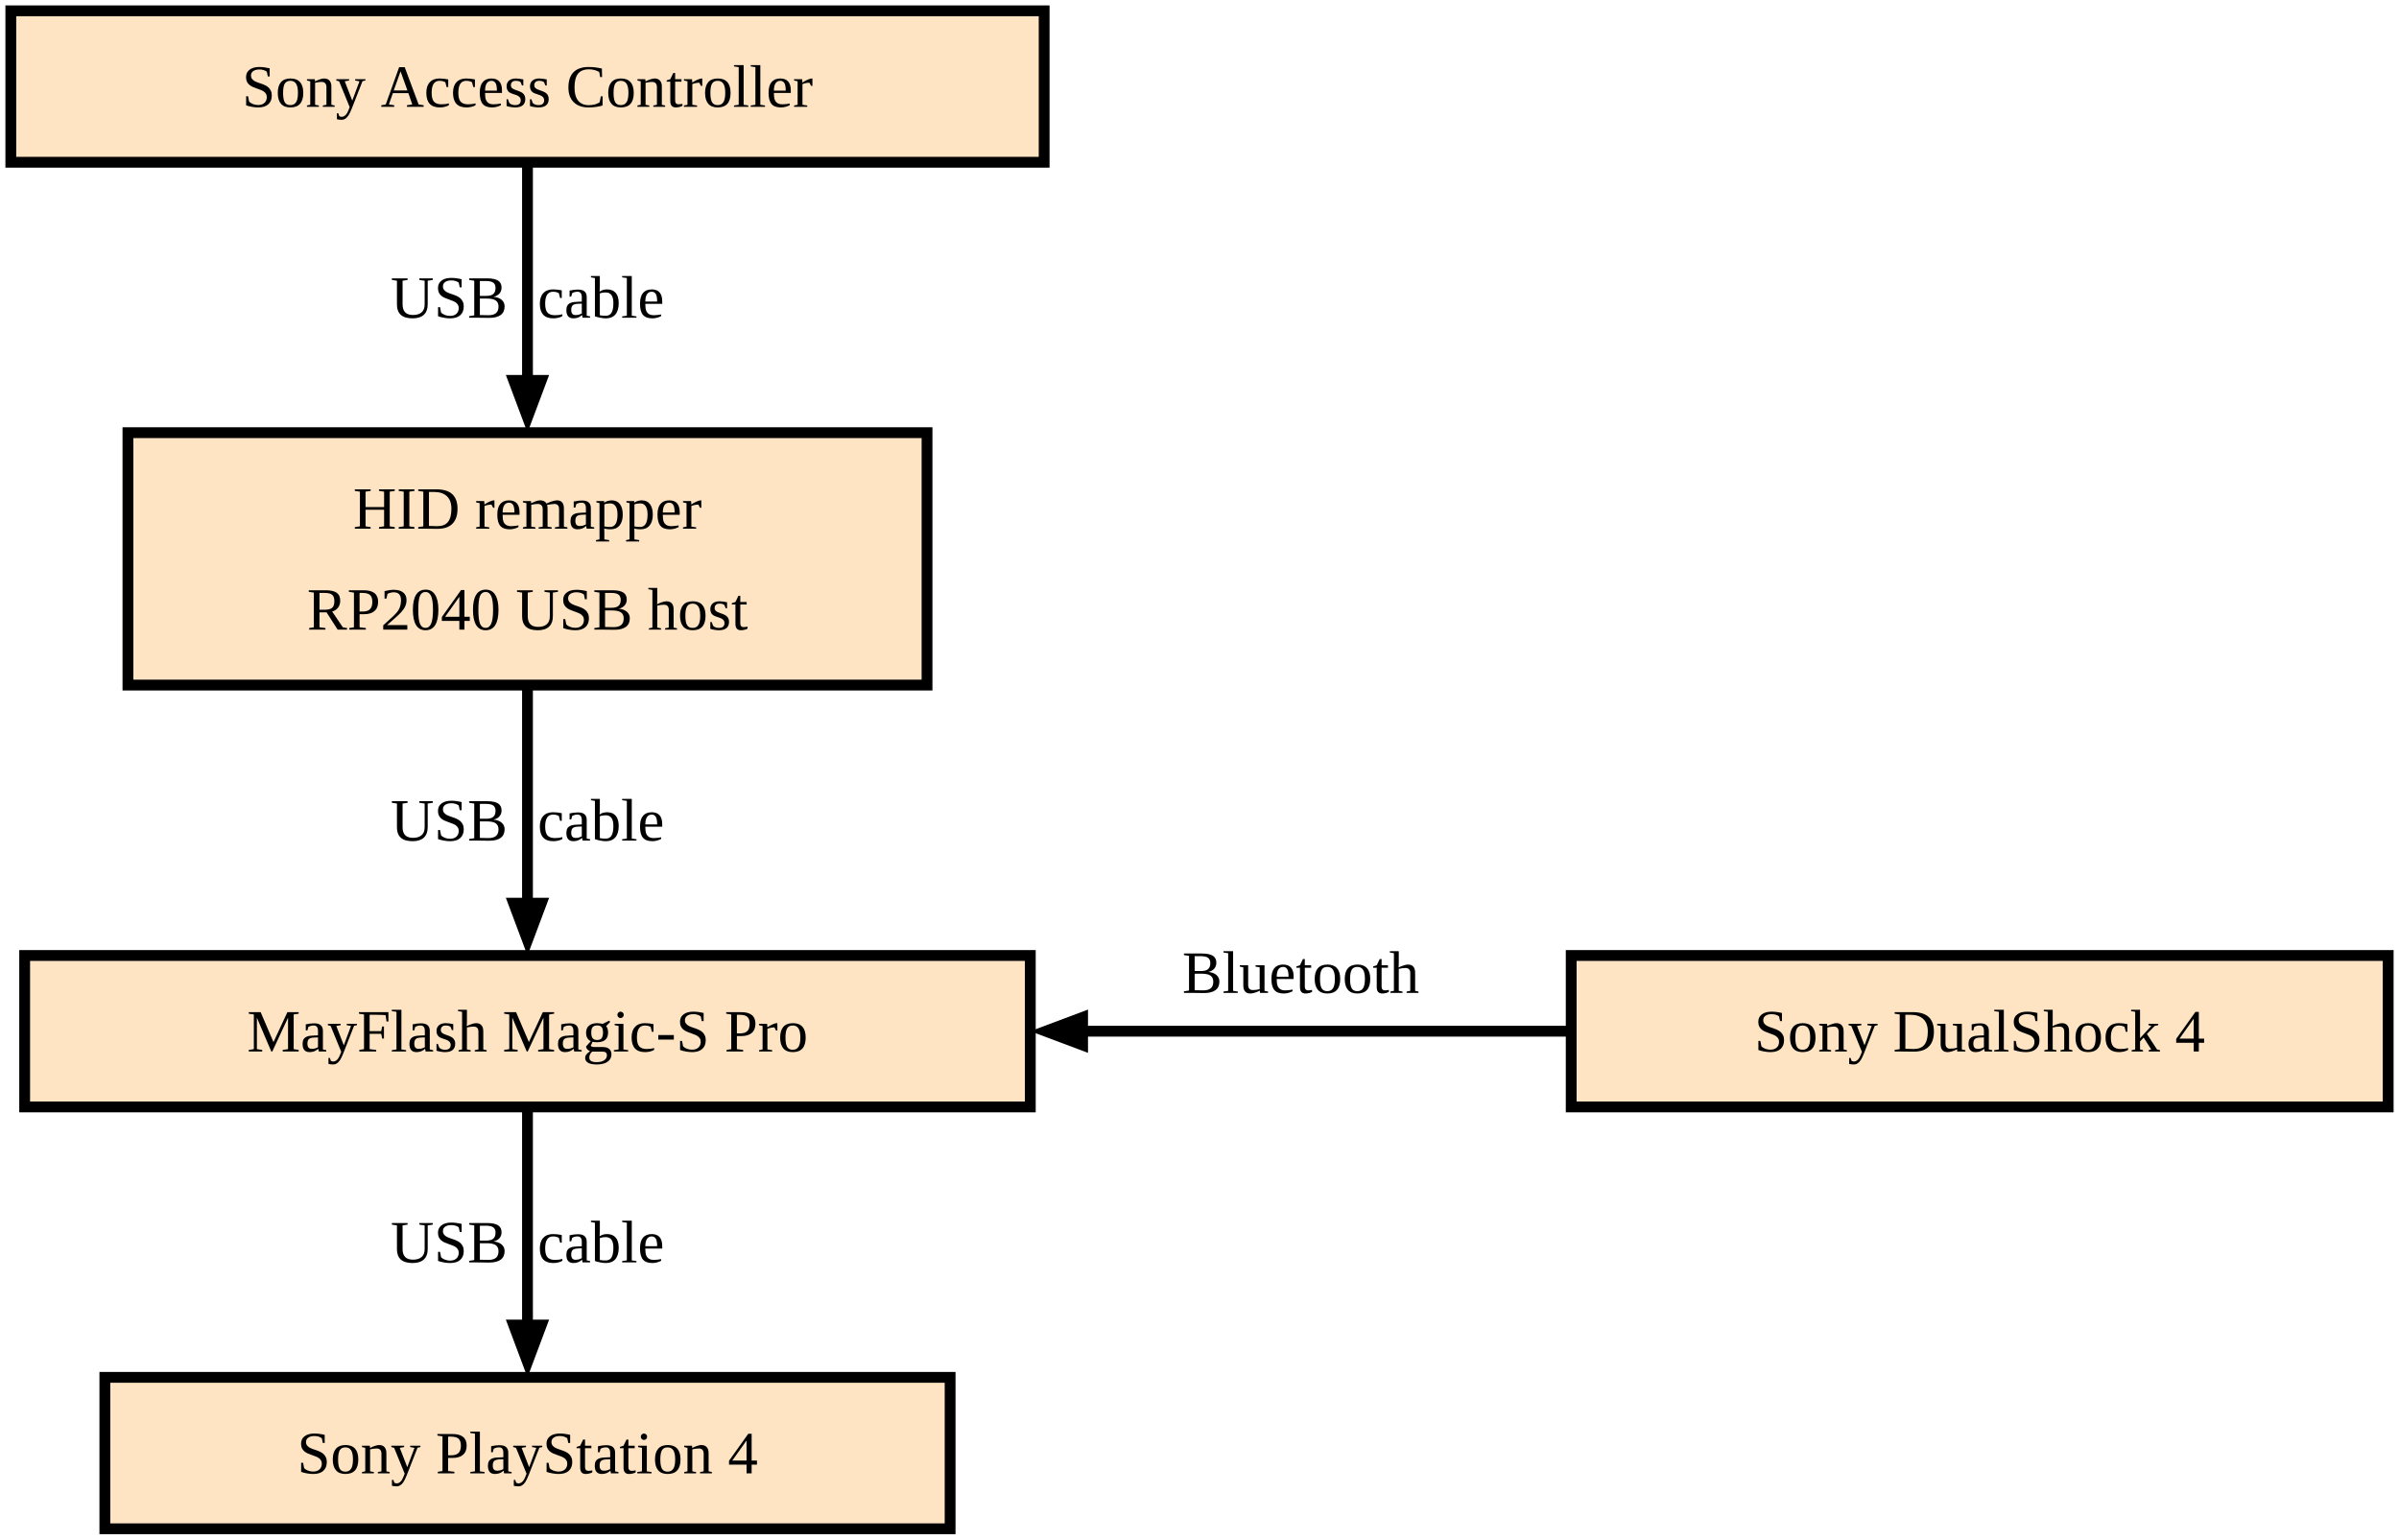
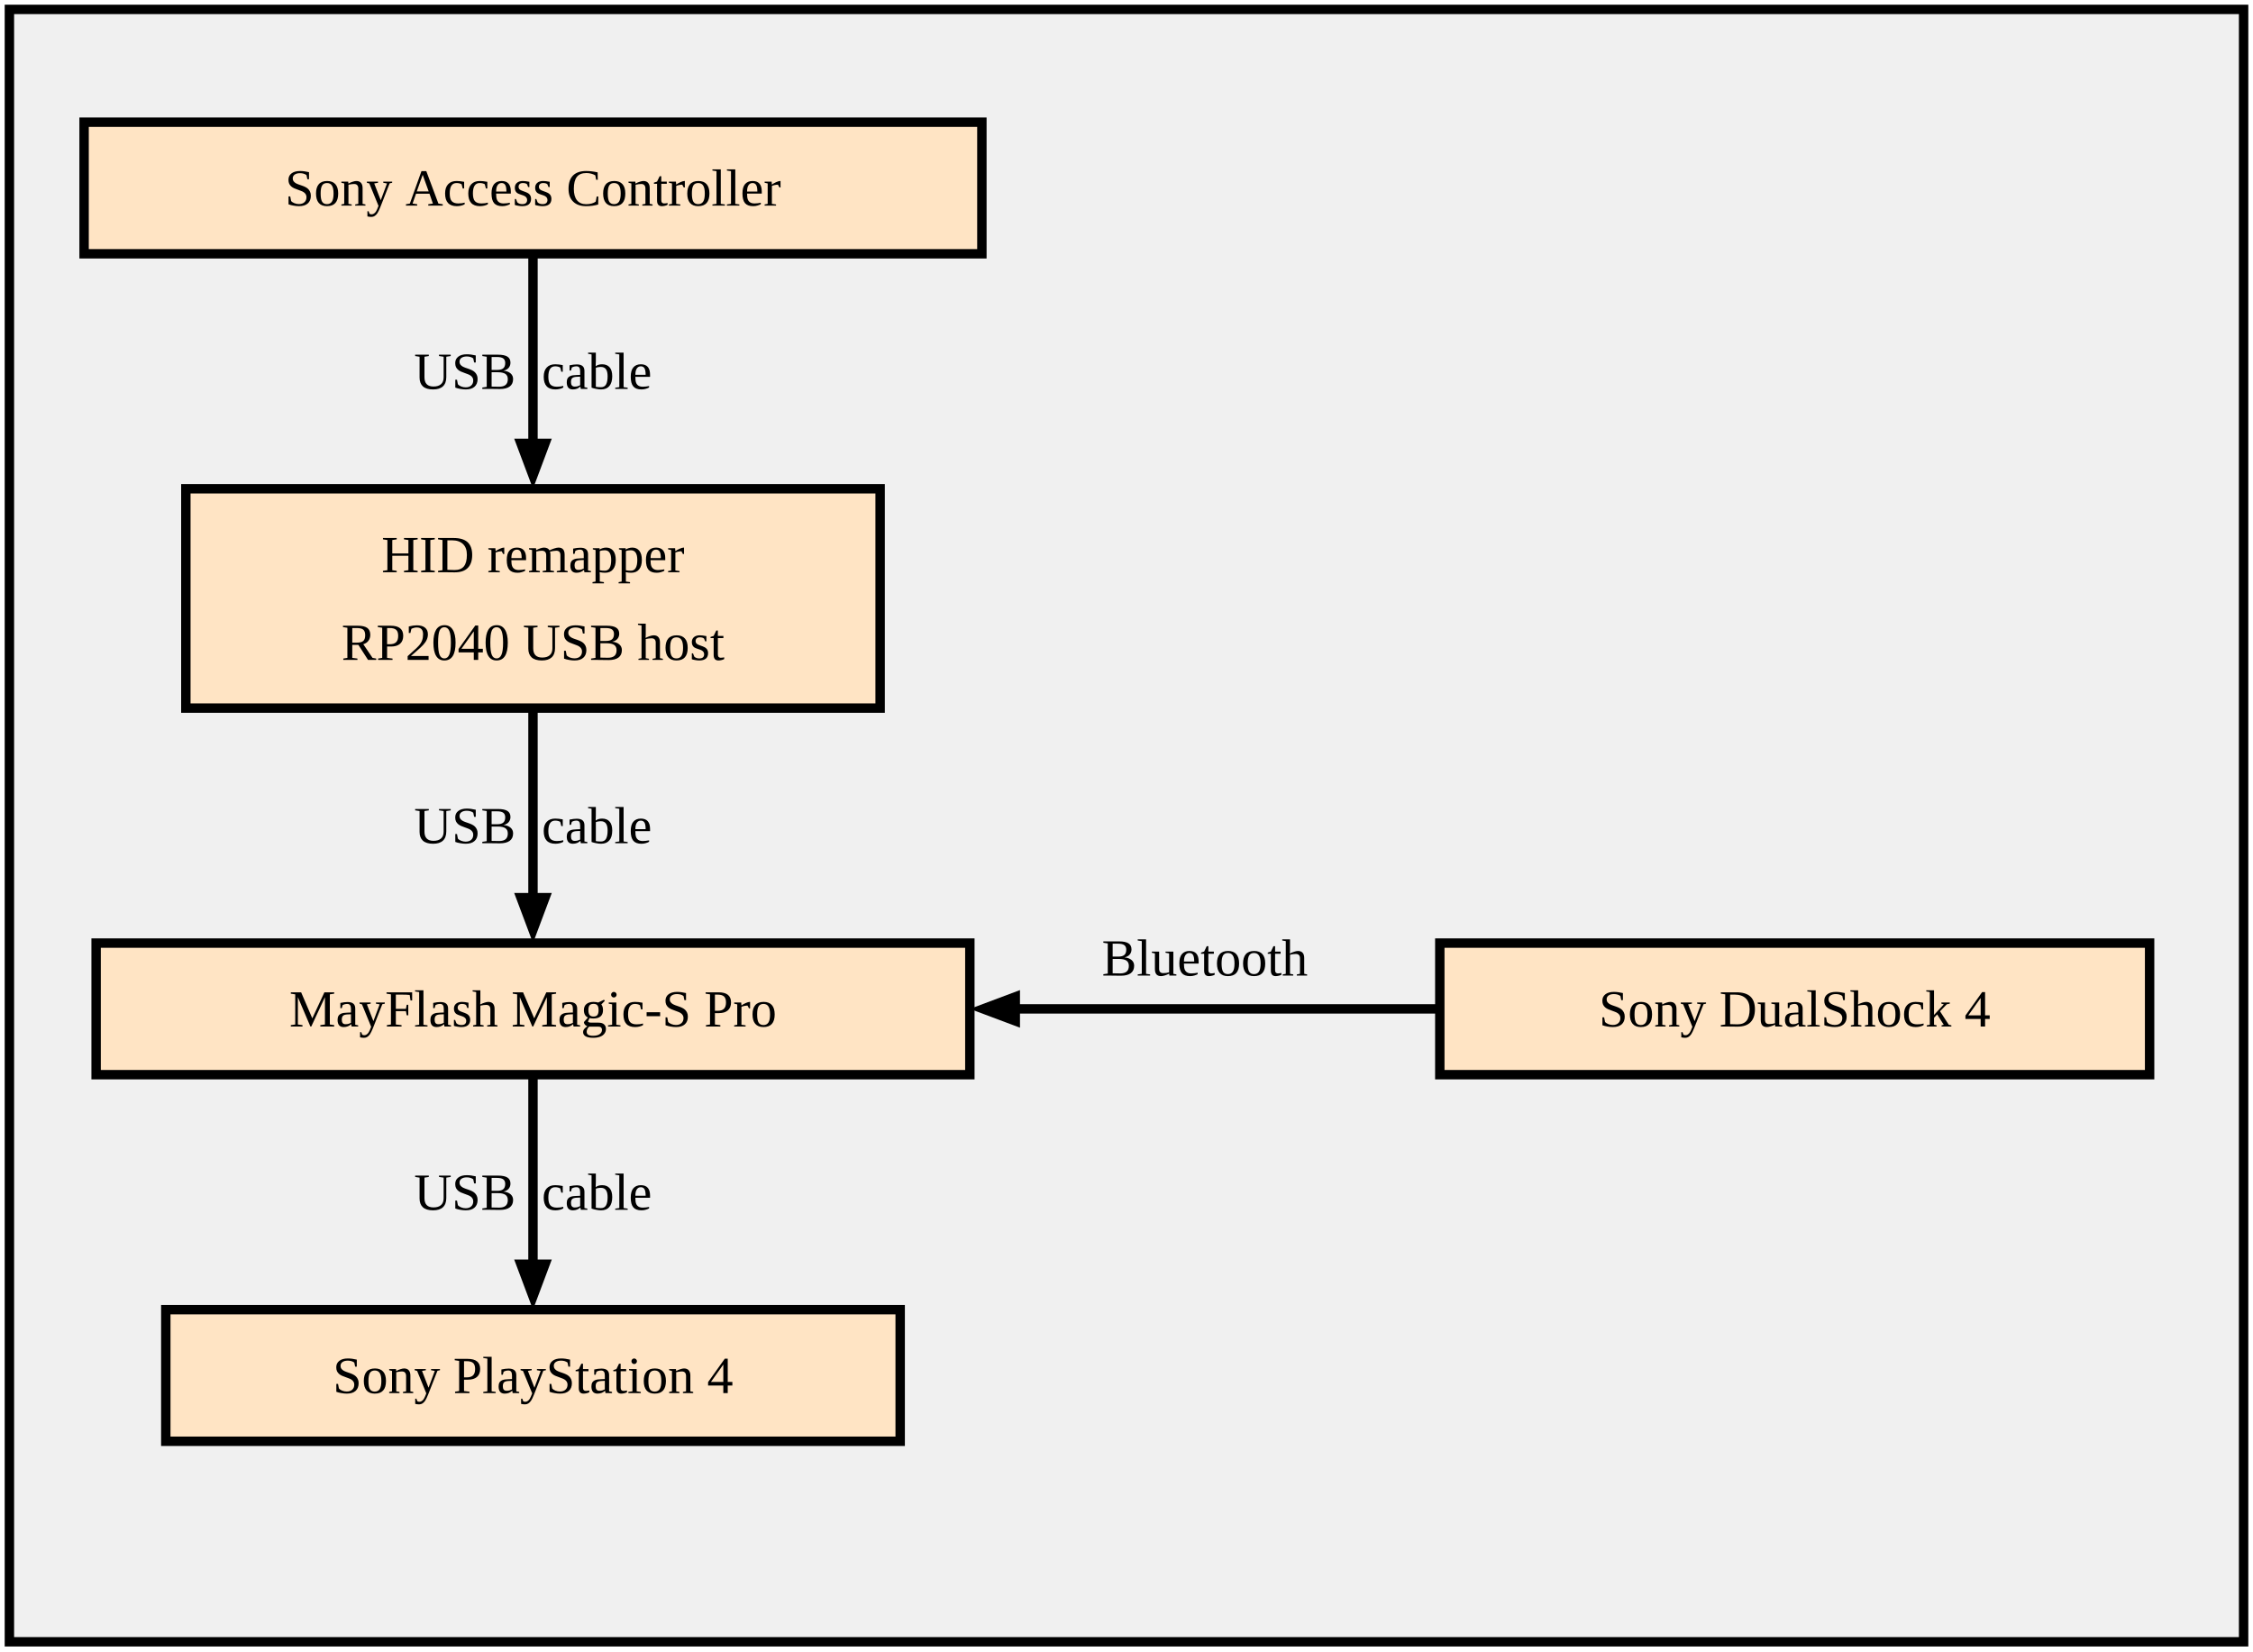
- <svg xmlns="http://www.w3.org/2000/svg" width="512" style="font-size:initial;" class="pikchr" viewBox="0 0 479.002 307.44">
-   <path d="M2.16,32.4L208.483,32.4L208.483,2.16L2.16,2.16Z" style="fill:rgb(255,228,196);stroke-width:2.16;stroke:rgb(0,0,0);" />
-   <text x="105.322" y="17.28" text-anchor="middle" fill="rgb(0,0,0)" dominant-baseline="central">Sony Access Controller</text>
-   <polygon points="105.322,86.4 101.002,74.88 109.642,74.88" style="fill:rgb(0,0,0)" />
-   <path d="M105.322,32.4L105.322,80.64" style="fill:none;stroke-width:2.16;stroke:rgb(0,0,0);" />
-   <text x="105.322" y="59.4" text-anchor="middle" fill="rgb(0,0,0)" dominant-baseline="central">USB  cable</text>
-   <path d="M25.546,136.8L185.098,136.8L185.098,86.4L25.546,86.4Z" style="fill:rgb(255,228,196);stroke-width:2.16;stroke:rgb(0,0,0);" />
-   <text x="105.322" y="101.52" text-anchor="middle" fill="rgb(0,0,0)" dominant-baseline="central">HID remapper</text>
-   <text x="105.322" y="121.68" text-anchor="middle" fill="rgb(0,0,0)" dominant-baseline="central">RP2040 USB host</text>
-   <polygon points="105.322,190.8 101.002,179.28 109.642,179.28" style="fill:rgb(0,0,0)" />
-   <path d="M105.322,136.8L105.322,185.04" style="fill:none;stroke-width:2.16;stroke:rgb(0,0,0);" />
-   <text x="105.322" y="163.8" text-anchor="middle" fill="rgb(0,0,0)" dominant-baseline="central">USB  cable</text>
-   <path d="M4.925,221.04L205.718,221.04L205.718,190.8L4.925,190.8Z" style="fill:rgb(255,228,196);stroke-width:2.16;stroke:rgb(0,0,0);" />
-   <text x="105.322" y="205.92" text-anchor="middle" fill="rgb(0,0,0)" dominant-baseline="central">MayFlash Magic-S Pro</text>
-   <polygon points="205.718,205.92 217.238,201.6 217.238,210.24" style="fill:rgb(0,0,0)" />
-   <path d="M211.478,205.92L313.718,205.92" style="fill:none;stroke-width:2.16;stroke:rgb(0,0,0);" />
-   <text x="259.718" y="194.22" text-anchor="middle" fill="rgb(0,0,0)" dominant-baseline="central">Bluetooth</text>
-   <text x="259.718" y="217.62" text-anchor="middle" fill="rgb(0,0,0)" dominant-baseline="central" />
-   <path d="M313.718,221.04L476.842,221.04L476.842,190.8L313.718,190.8Z" style="fill:rgb(255,228,196);stroke-width:2.16;stroke:rgb(0,0,0);" />
-   <text x="395.28" y="205.92" text-anchor="middle" fill="rgb(0,0,0)" dominant-baseline="central">Sony DualShock 4</text>
-   <polygon points="105.322,275.04 101.002,263.52 109.642,263.52" style="fill:rgb(0,0,0)" />
-   <path d="M105.322,221.04L105.322,269.28" style="fill:none;stroke-width:2.16;stroke:rgb(0,0,0);" />
-   <text x="105.322" y="248.04" text-anchor="middle" fill="rgb(0,0,0)" dominant-baseline="central">USB  cable</text>
-   <path d="M20.938,305.28L189.706,305.28L189.706,275.04L20.938,275.04Z" style="fill:rgb(255,228,196);stroke-width:2.16;stroke:rgb(0,0,0);" />
-   <text x="105.322" y="290.16" text-anchor="middle" fill="rgb(0,0,0)" dominant-baseline="central">Sony PlayStation 4</text>
+ <svg xmlns="http://www.w3.org/2000/svg" width="512" style="font-size:initial;" class="pikchr" viewBox="0 0 517.766 379.44">
+   <path d="M2.16,377.28L515.606,377.28L515.606,2.16L2.16,2.16Z" style="fill:rgb(240,240,240);stroke-width:2.16;stroke:rgb(0,0,0);" />
+   <path d="M19.325,58.32L225.648,58.32L225.648,28.08L19.325,28.08Z" style="fill:rgb(255,228,196);stroke-width:2.16;stroke:rgb(0,0,0);" />
+   <text x="122.486" y="43.2" text-anchor="middle" fill="rgb(0,0,0)" dominant-baseline="central">Sony Access Controller</text>
+   <polygon points="122.486,112.32 118.166,100.8 126.806,100.8" style="fill:rgb(0,0,0)" />
+   <path d="M122.486,58.32L122.486,106.56" style="fill:none;stroke-width:2.16;stroke:rgb(0,0,0);" />
+   <text x="122.486" y="85.32" text-anchor="middle" fill="rgb(0,0,0)" dominant-baseline="central">USB  cable</text>
+   <path d="M42.71,162.72L202.262,162.72L202.262,112.32L42.71,112.32Z" style="fill:rgb(255,228,196);stroke-width:2.16;stroke:rgb(0,0,0);" />
+   <text x="122.486" y="127.44" text-anchor="middle" fill="rgb(0,0,0)" dominant-baseline="central">HID remapper</text>
+   <text x="122.486" y="147.6" text-anchor="middle" fill="rgb(0,0,0)" dominant-baseline="central">RP2040 USB host</text>
+   <polygon points="122.486,216.72 118.166,205.2 126.806,205.2" style="fill:rgb(0,0,0)" />
+   <path d="M122.486,162.72L122.486,210.96" style="fill:none;stroke-width:2.16;stroke:rgb(0,0,0);" />
+   <text x="122.486" y="189.72" text-anchor="middle" fill="rgb(0,0,0)" dominant-baseline="central">USB  cable</text>
+   <path d="M22.09,246.96L222.883,246.96L222.883,216.72L22.09,216.72Z" style="fill:rgb(255,228,196);stroke-width:2.16;stroke:rgb(0,0,0);" />
+   <text x="122.486" y="231.84" text-anchor="middle" fill="rgb(0,0,0)" dominant-baseline="central">MayFlash Magic-S Pro</text>
+   <polygon points="222.883,231.84 234.403,227.52 234.403,236.16" style="fill:rgb(0,0,0)" />
+   <path d="M228.643,231.84L330.883,231.84" style="fill:none;stroke-width:2.16;stroke:rgb(0,0,0);" />
+   <text x="276.883" y="220.14" text-anchor="middle" fill="rgb(0,0,0)" dominant-baseline="central">Bluetooth</text>
+   <text x="276.883" y="243.54" text-anchor="middle" fill="rgb(0,0,0)" dominant-baseline="central" />
+   <path d="M330.883,246.96L494.006,246.96L494.006,216.72L330.883,216.72Z" style="fill:rgb(255,228,196);stroke-width:2.16;stroke:rgb(0,0,0);" />
+   <text x="412.445" y="231.84" text-anchor="middle" fill="rgb(0,0,0)" dominant-baseline="central">Sony DualShock 4</text>
+   <polygon points="122.486,300.96 118.166,289.44 126.806,289.44" style="fill:rgb(0,0,0)" />
+   <path d="M122.486,246.96L122.486,295.2" style="fill:none;stroke-width:2.16;stroke:rgb(0,0,0);" />
+   <text x="122.486" y="273.96" text-anchor="middle" fill="rgb(0,0,0)" dominant-baseline="central">USB  cable</text>
+   <path d="M38.102,331.2L206.87,331.2L206.87,300.96L38.102,300.96Z" style="fill:rgb(255,228,196);stroke-width:2.16;stroke:rgb(0,0,0);" />
+   <text x="122.486" y="316.08" text-anchor="middle" fill="rgb(0,0,0)" dominant-baseline="central">Sony PlayStation 4</text>
</svg>
